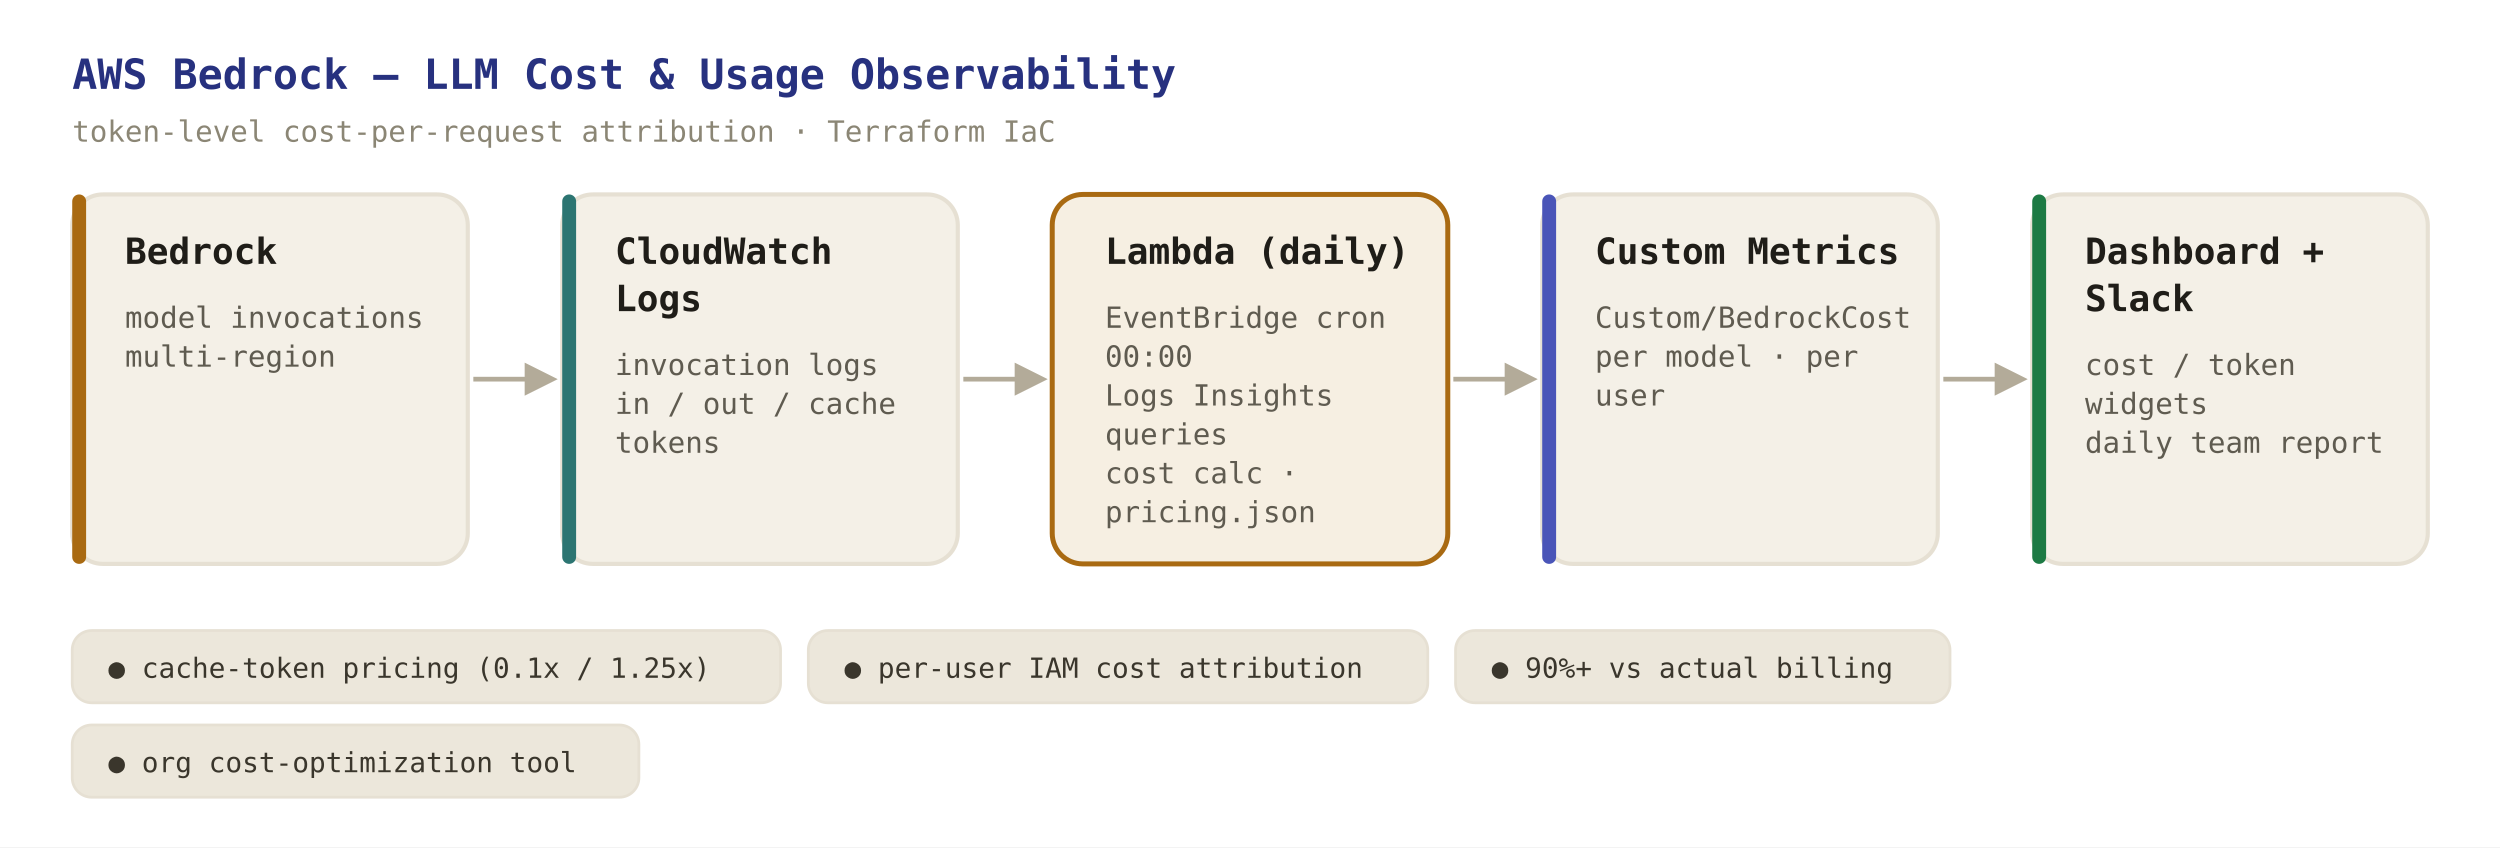
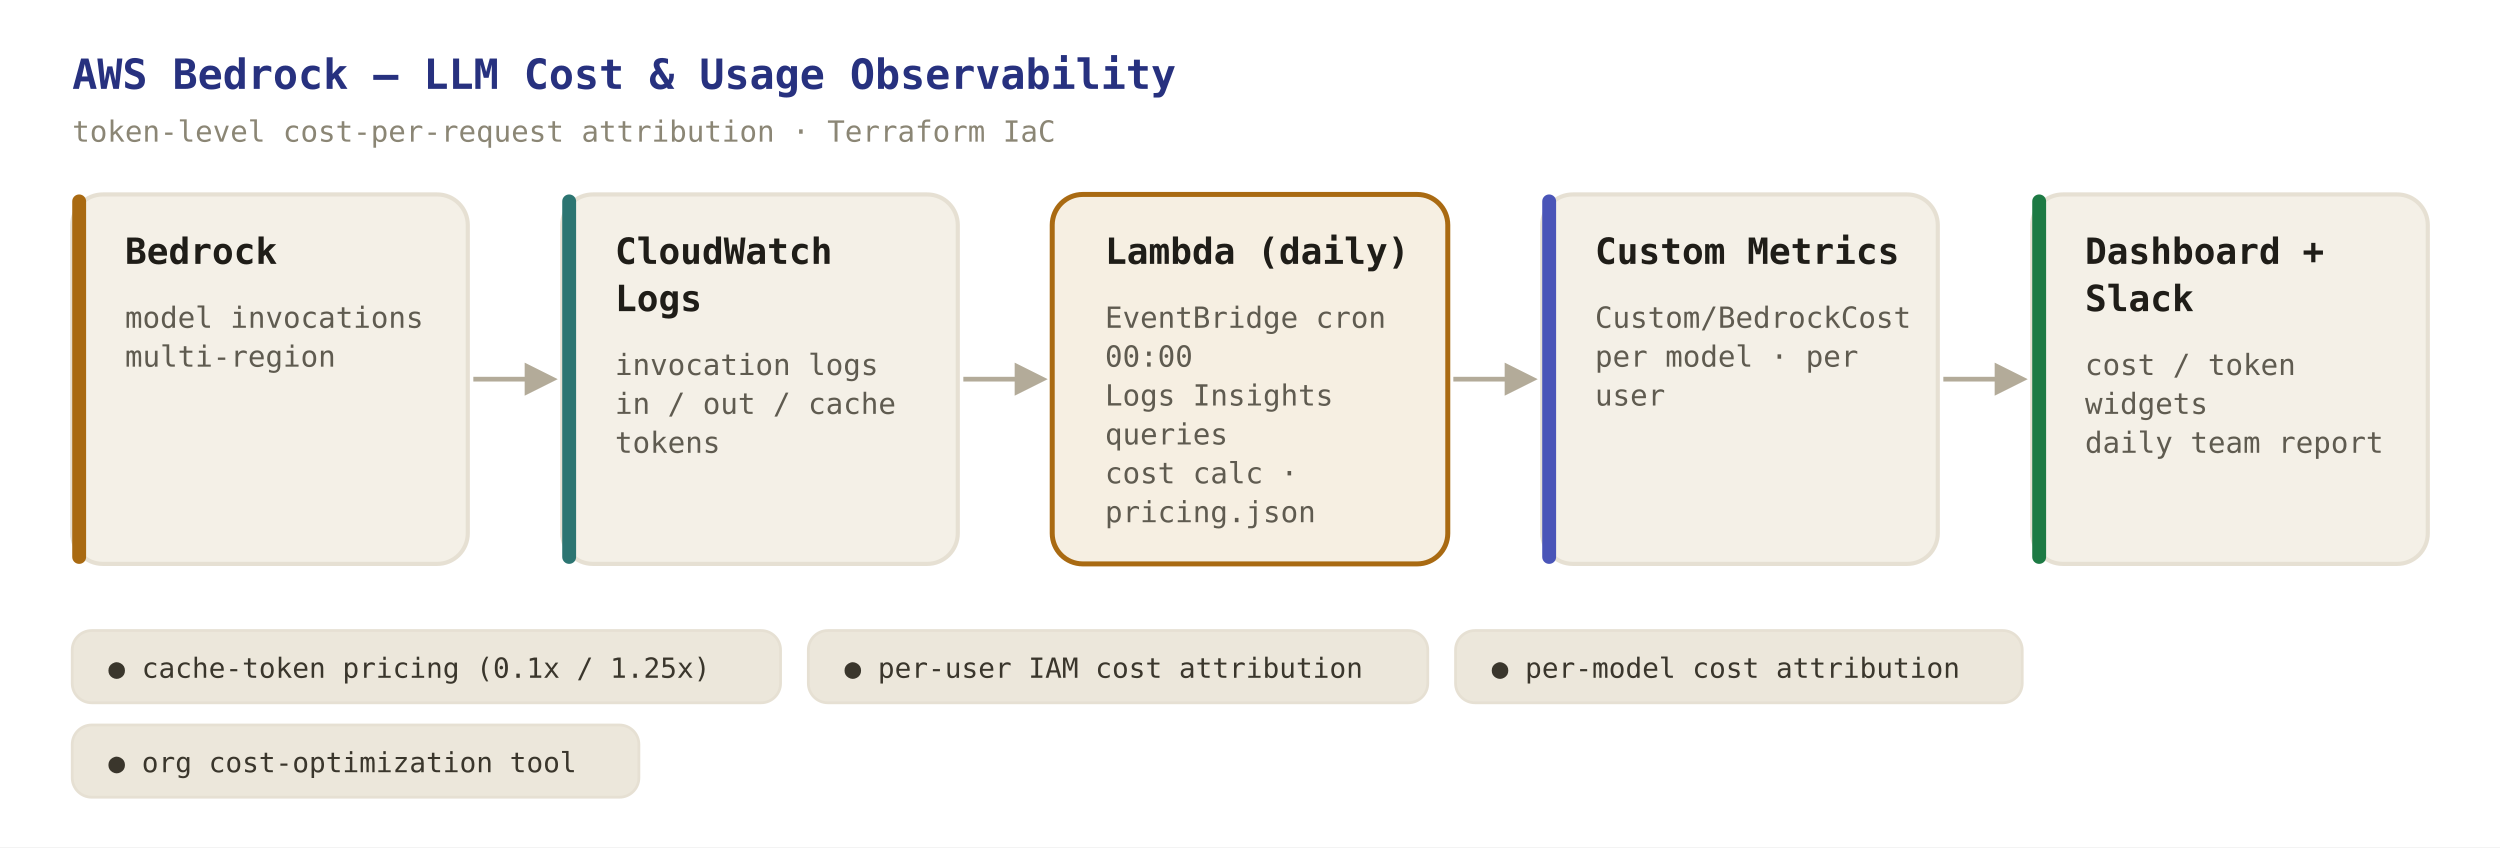
<svg xmlns="http://www.w3.org/2000/svg" viewBox="0 0 900 305" font-family="'IBM Plex Mono',ui-monospace,Menlo,monospace" role="img" aria-label="AWS Bedrock — LLM Cost &amp; Usage Observability">
  <defs>
    <marker id="ah" viewBox="0 0 10 10" refX="8" refY="5" markerWidth="7" markerHeight="7" orient="auto-start-reverse">
      <path d="M0 0L10 5L0 10z" fill="#b3ab99" />
    </marker>
  </defs>
  <rect width="900" height="305" fill="#ffffff" />
  <text x="26" y="32" fill="#27317f" font-size="15" font-weight="700">AWS Bedrock — LLM Cost &amp; Usage Observability</text>
  <text x="26" y="51" fill="#8b8675" font-size="10.5">token-level cost-per-request attribution · Terraform IaC</text>
  <rect x="26" y="70" width="142.4" height="133" rx="11" fill="#f4f0e7" stroke="#e6e0d3" stroke-width="1.5" />
  <rect x="26" y="70" width="5" height="133" rx="2.5" fill="#a96a12" />
  <text x="45" y="95" fill="#1f1d18" font-size="13" font-weight="700">Bedrock</text>
  <text x="45" y="118" fill="#5f5b50" font-size="10.5">model invocations</text>
  <text x="45" y="132" fill="#5f5b50" font-size="10.5">multi-region</text>
  <path d="M170.4 136.5 H198.4" stroke="#b3ab99" stroke-width="1.7" fill="none" marker-end="url(#ah)" />
  <rect x="202.4" y="70" width="142.4" height="133" rx="11" fill="#f4f0e7" stroke="#e6e0d3" stroke-width="1.5" />
  <rect x="202.4" y="70" width="5" height="133" rx="2.5" fill="#2c7572" />
  <text x="221.4" y="95" fill="#1f1d18" font-size="13" font-weight="700">CloudWatch</text>
  <text x="221.4" y="112" fill="#1f1d18" font-size="13" font-weight="700">Logs</text>
  <text x="221.4" y="135" fill="#5f5b50" font-size="10.5">invocation logs</text>
  <text x="221.4" y="149" fill="#5f5b50" font-size="10.5">in / out / cache</text>
  <text x="221.4" y="163" fill="#5f5b50" font-size="10.5">tokens</text>
  <path d="M346.8 136.5 H374.8" stroke="#b3ab99" stroke-width="1.7" fill="none" marker-end="url(#ah)" />
  <rect x="378.8" y="70" width="142.4" height="133" rx="11" fill="#f6efe2" stroke="#a96a12" stroke-width="1.8" />
  <text x="397.8" y="95" fill="#1f1d18" font-size="13" font-weight="700">Lambda (daily)</text>
  <text x="397.8" y="118" fill="#5f5b50" font-size="10.5">EventBridge cron</text>
  <text x="397.8" y="132" fill="#5f5b50" font-size="10.5">00:00</text>
  <text x="397.8" y="146" fill="#5f5b50" font-size="10.5">Logs Insights</text>
  <text x="397.8" y="160" fill="#5f5b50" font-size="10.5">queries</text>
  <text x="397.8" y="174" fill="#5f5b50" font-size="10.5">cost calc ·</text>
  <text x="397.8" y="188" fill="#5f5b50" font-size="10.5">pricing.json</text>
  <path d="M523.2 136.5 H551.2" stroke="#b3ab99" stroke-width="1.7" fill="none" marker-end="url(#ah)" />
  <rect x="555.2" y="70" width="142.4" height="133" rx="11" fill="#f4f0e7" stroke="#e6e0d3" stroke-width="1.5" />
  <rect x="555.2" y="70" width="5" height="133" rx="2.5" fill="#4a55b8" />
  <text x="574.2" y="95" fill="#1f1d18" font-size="13" font-weight="700">Custom Metrics</text>
  <text x="574.2" y="118" fill="#5f5b50" font-size="10.5">Custom/BedrockCost</text>
  <text x="574.2" y="132" fill="#5f5b50" font-size="10.5">per model · per</text>
  <text x="574.2" y="146" fill="#5f5b50" font-size="10.5">user</text>
  <path d="M699.6 136.5 H727.6" stroke="#b3ab99" stroke-width="1.7" fill="none" marker-end="url(#ah)" />
  <rect x="731.6" y="70" width="142.4" height="133" rx="11" fill="#f4f0e7" stroke="#e6e0d3" stroke-width="1.5" />
  <rect x="731.6" y="70" width="5" height="133" rx="2.5" fill="#1d7a44" />
  <text x="750.6" y="95" fill="#1f1d18" font-size="13" font-weight="700">Dashboard +</text>
  <text x="750.6" y="112" fill="#1f1d18" font-size="13" font-weight="700">Slack</text>
  <text x="750.6" y="135" fill="#5f5b50" font-size="10.5">cost / token</text>
  <text x="750.6" y="149" fill="#5f5b50" font-size="10.5">widgets</text>
  <text x="750.6" y="163" fill="#5f5b50" font-size="10.5">daily team report</text>
  <rect x="26" y="227" width="255" height="26" rx="7" fill="#ece7db" stroke="#e6e0d3" stroke-width="1" />
  <text x="39" y="244" fill="#3a362c" font-size="10">● cache-token pricing (0.1x / 1.25x)</text>
  <rect x="291" y="227" width="223" height="26" rx="7" fill="#ece7db" stroke="#e6e0d3" stroke-width="1" />
  <text x="304" y="244" fill="#3a362c" font-size="10">● per-user IAM cost attribution</text>
-   <rect x="524" y="227" width="178" height="26" rx="7" fill="#ece7db" stroke="#e6e0d3" stroke-width="1" />
-   <text x="537" y="244" fill="#3a362c" font-size="10">● 90%+ vs actual billing</text>
+   <rect x="524" y="227" width="204" height="26" rx="7" fill="#ece7db" stroke="#e6e0d3" stroke-width="1" />
+   <text x="537" y="244" fill="#3a362c" font-size="10">● per-model cost attribution</text>
  <rect x="26" y="261" width="204" height="26" rx="7" fill="#ece7db" stroke="#e6e0d3" stroke-width="1" />
  <text x="39" y="278" fill="#3a362c" font-size="10">● org cost-optimization tool</text>
</svg>
